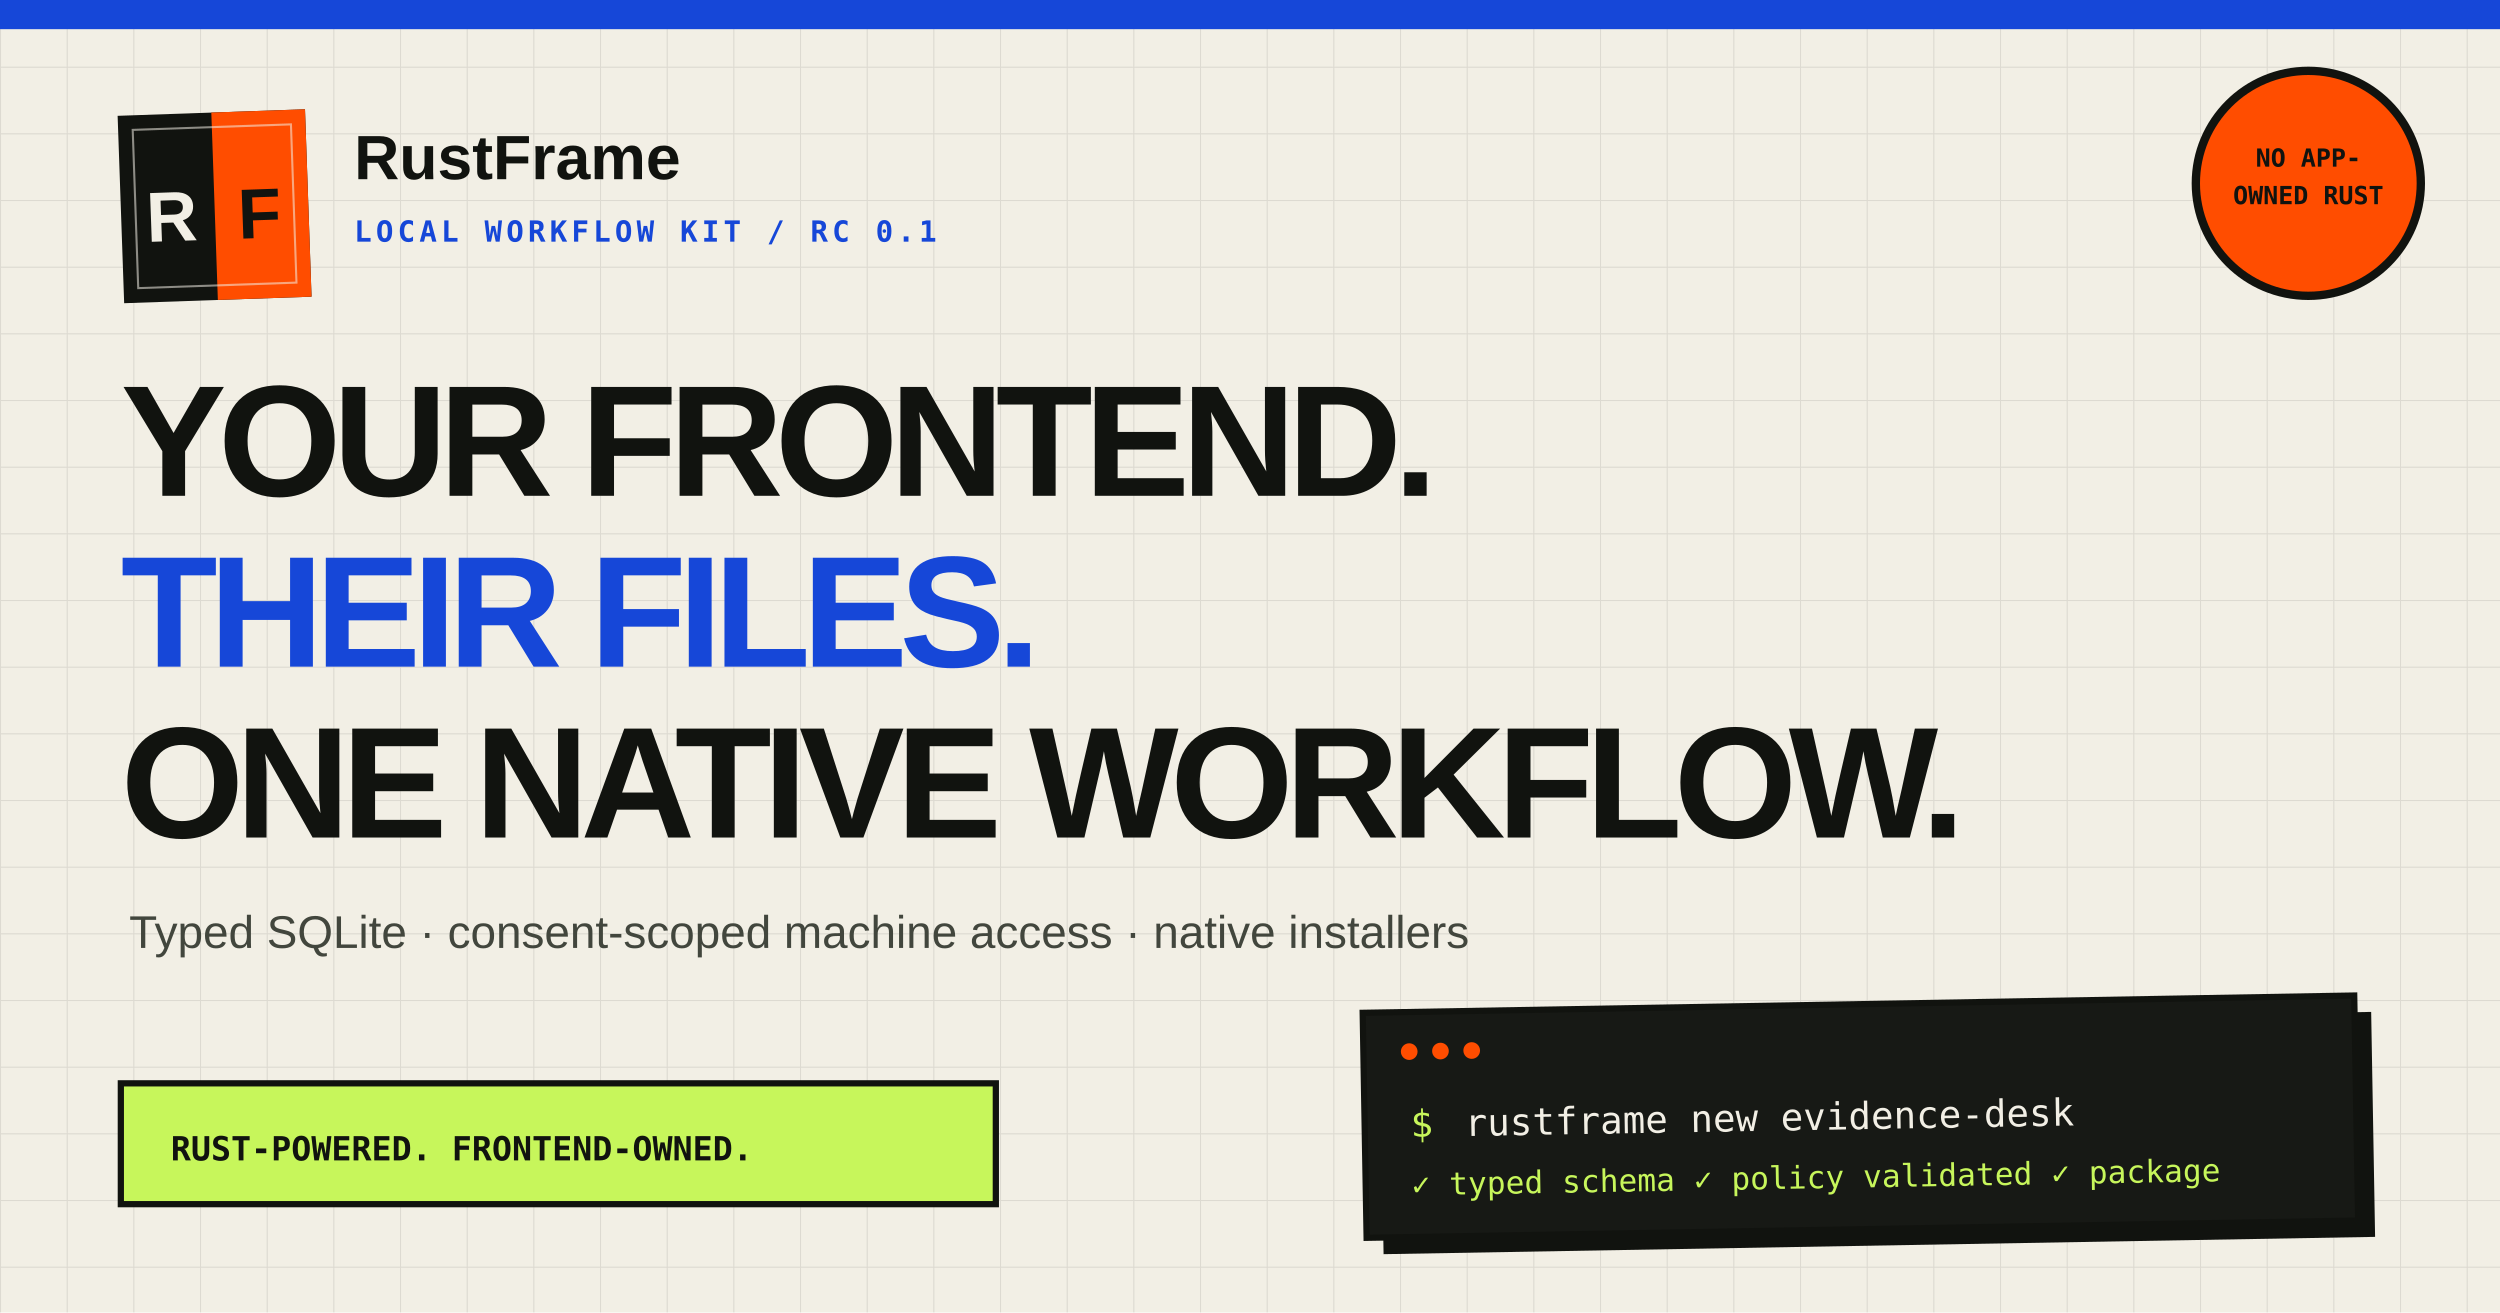
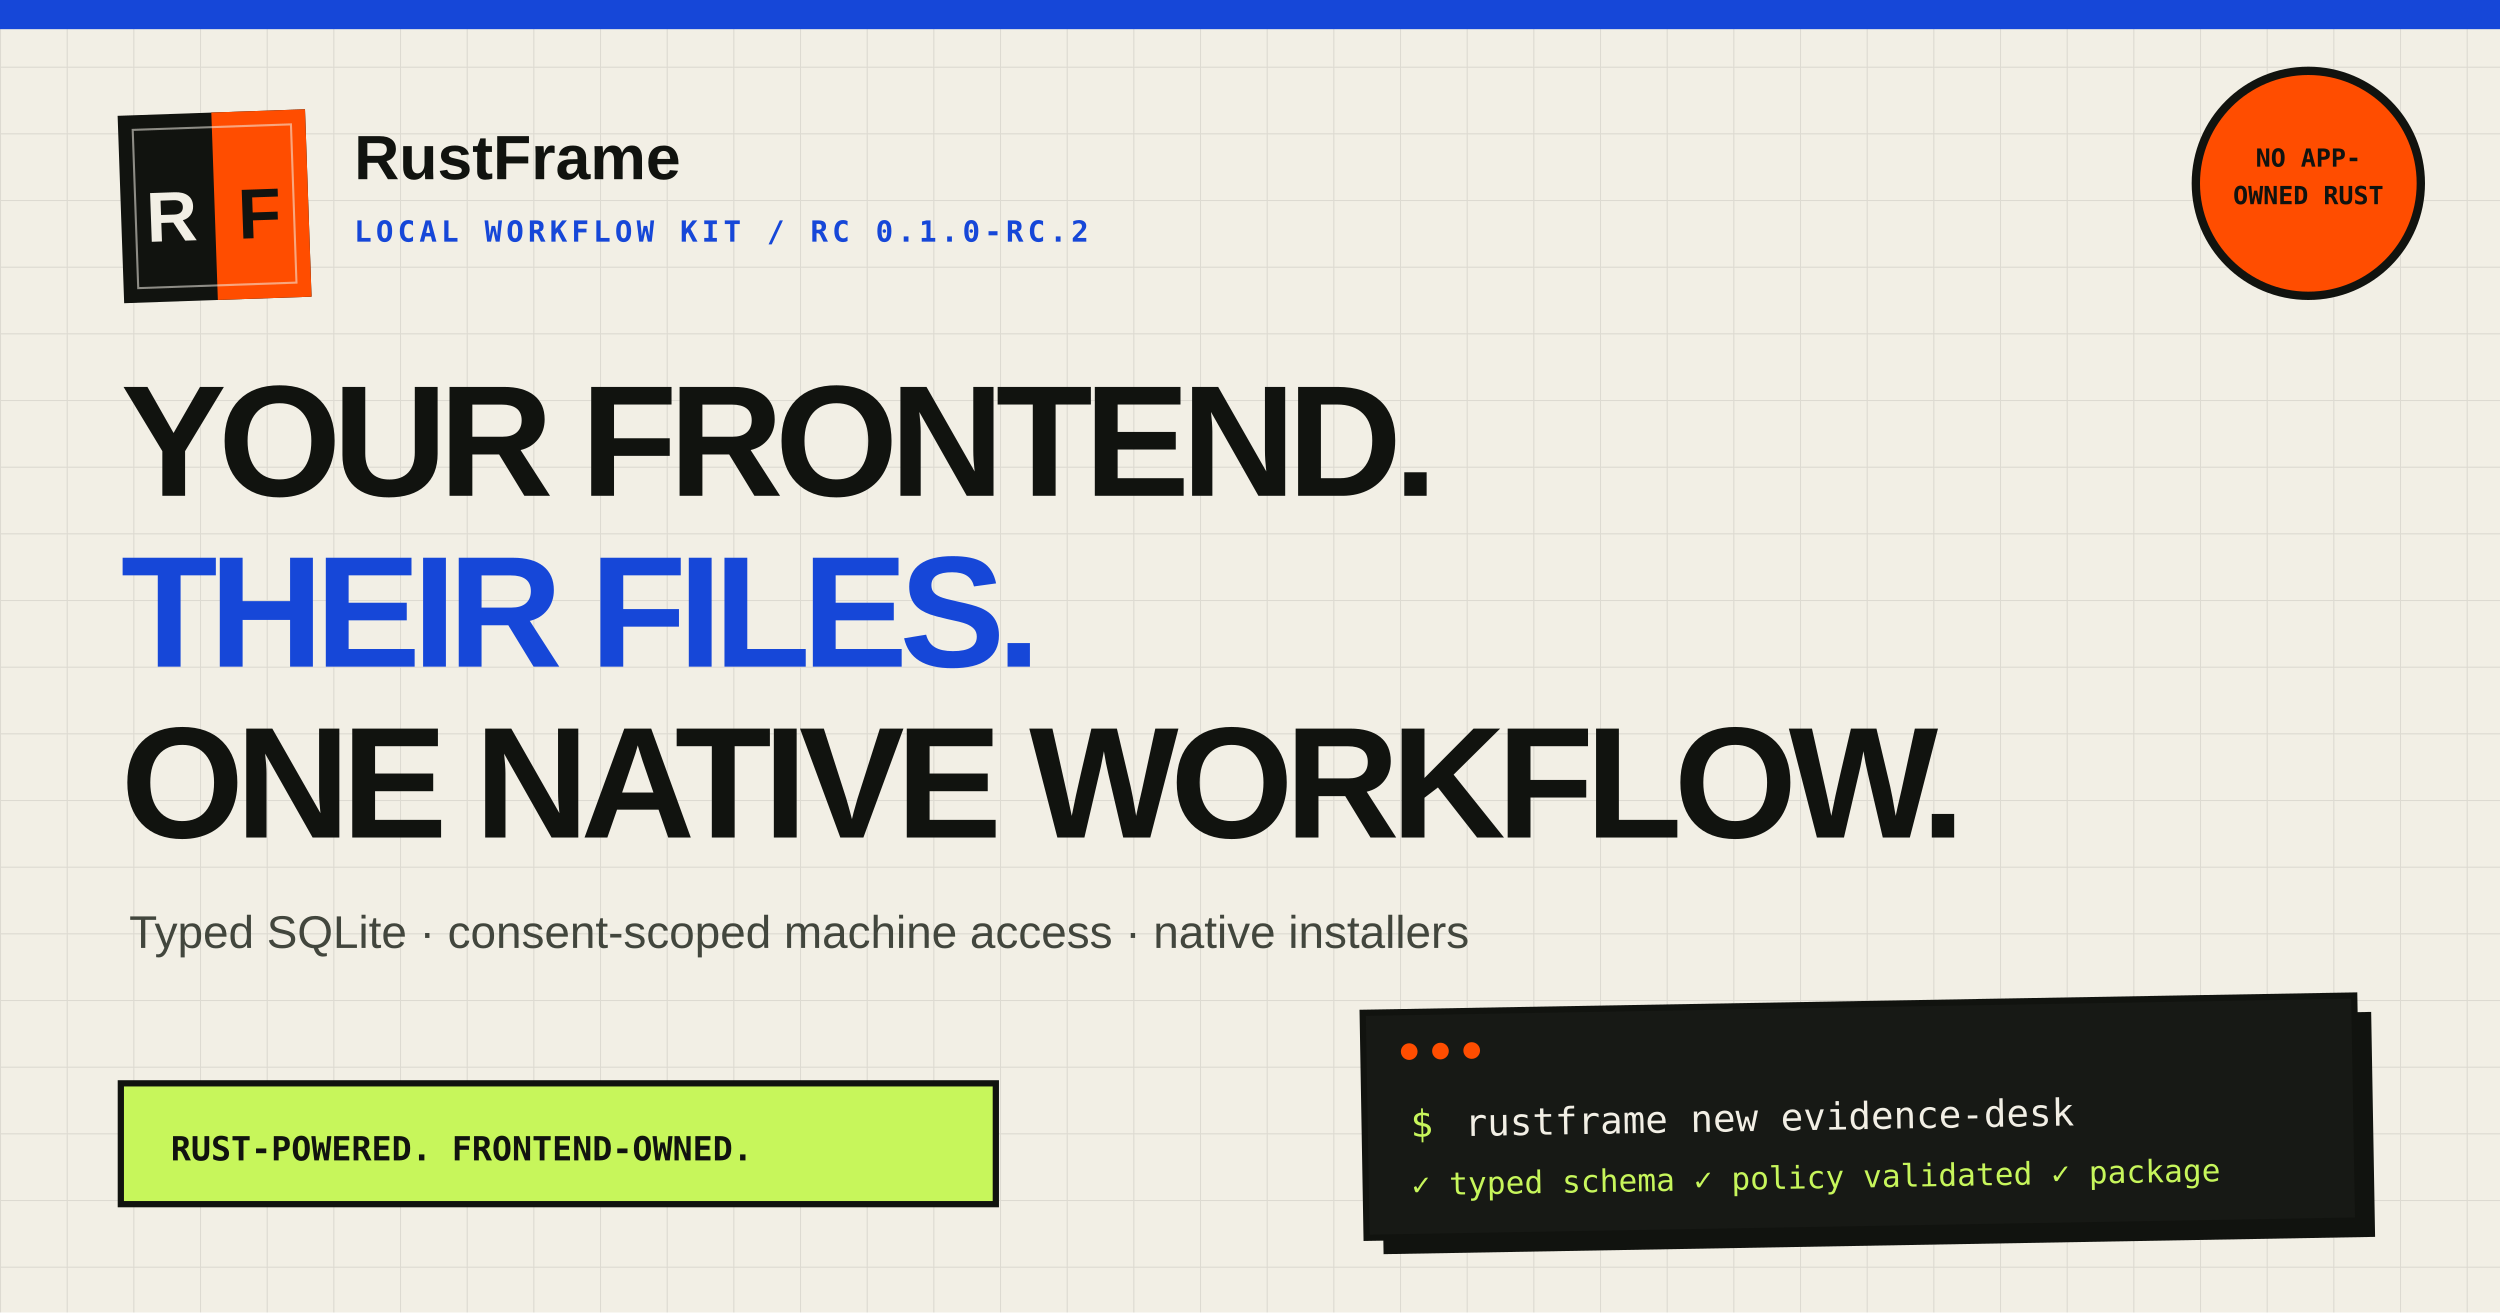
<svg xmlns="http://www.w3.org/2000/svg" width="1200" height="630" viewBox="0 0 1200 630">
  <defs>
    <pattern id="grid" width="32" height="32" patternUnits="userSpaceOnUse">
      <path d="M32 0H0V32" fill="none" stroke="#11130f" stroke-opacity=".09" />
    </pattern>
  </defs>
  <rect width="1200" height="630" fill="#f2efe5" />
  <rect width="1200" height="630" fill="url(#grid)" />
  <path d="M0 0h1200v14H0z" fill="#1647d8" />
  <g transform="translate(58 54) rotate(-2 45 45)">
    <rect width="90" height="90" fill="#11130f" />
    <path d="M45 0h45v90H45z" fill="#ff4d00" />
    <rect x="7" y="7" width="76" height="76" fill="none" stroke="#f2efe5" stroke-opacity=".55" />
    <text x="12" y="61" fill="#f2efe5" font-family="Arial Black,Arial" font-size="34" font-weight="900">R</text>
    <text x="56" y="61" fill="#11130f" font-family="Arial Black,Arial" font-size="34" font-weight="900">F</text>
  </g>
  <text x="170" y="86" fill="#11130f" font-family="Arial Black,Arial" font-size="30" font-weight="900">RustFrame</text>
-   <text x="170" y="116" fill="#1647d8" font-family="monospace" font-size="14" font-weight="700" letter-spacing="2">LOCAL WORKFLOW KIT / RC 0.1</text>
+   <text x="170" y="116" fill="#1647d8" font-family="monospace" font-size="14" font-weight="700" letter-spacing="2">LOCAL WORKFLOW KIT / RC 0.1.0-RC.2</text>
  <g font-family="Arial Black,Arial" font-size="76" font-weight="900" letter-spacing="-4">
    <text x="58" y="238" fill="#11130f">YOUR FRONTEND.</text>
    <text x="58" y="320" fill="#1647d8">THEIR FILES.</text>
    <text x="58" y="402" fill="#11130f">ONE NATIVE WORKFLOW.</text>
  </g>
  <text x="62" y="455" fill="#42463d" font-family="Arial,Helvetica" font-size="22">Typed SQLite · consent-scoped machine access · native installers</text>
  <g transform="translate(655 482) rotate(-1 238 54)">
    <rect x="8" y="8" width="476" height="108" fill="#11130f" />
    <rect width="476" height="108" fill="#171915" stroke="#11130f" stroke-width="3" />
    <circle cx="22" cy="19" r="4" fill="#ff4d00" />
    <circle cx="37" cy="19" r="4" fill="#ff4d00" />
    <circle cx="52" cy="19" r="4" fill="#ff4d00" />
    <text x="22" y="60" fill="#c7f65b" font-family="monospace" font-size="18">$</text>
    <text x="48" y="60" fill="#f2efe5" font-family="monospace" font-size="18">rustframe new evidence-desk</text>
    <text x="22" y="88" fill="#c7f65b" font-family="monospace" font-size="15">✓ typed schema  ✓ policy validated  ✓ package</text>
  </g>
  <rect x="58" y="520" width="420" height="58" fill="#c7f65b" stroke="#11130f" stroke-width="3" />
  <text x="82" y="557" fill="#11130f" font-family="monospace" font-size="16" font-weight="700">RUST-POWERED. FRONTEND-OWNED.</text>
  <circle cx="1108" cy="88" r="54" fill="#ff4d00" stroke="#11130f" stroke-width="4" />
  <text x="1108" y="80" text-anchor="middle" fill="#11130f" font-family="monospace" font-size="12" font-weight="700">NO APP-</text>
  <text x="1108" y="98" text-anchor="middle" fill="#11130f" font-family="monospace" font-size="12" font-weight="700">OWNED RUST</text>
</svg>
